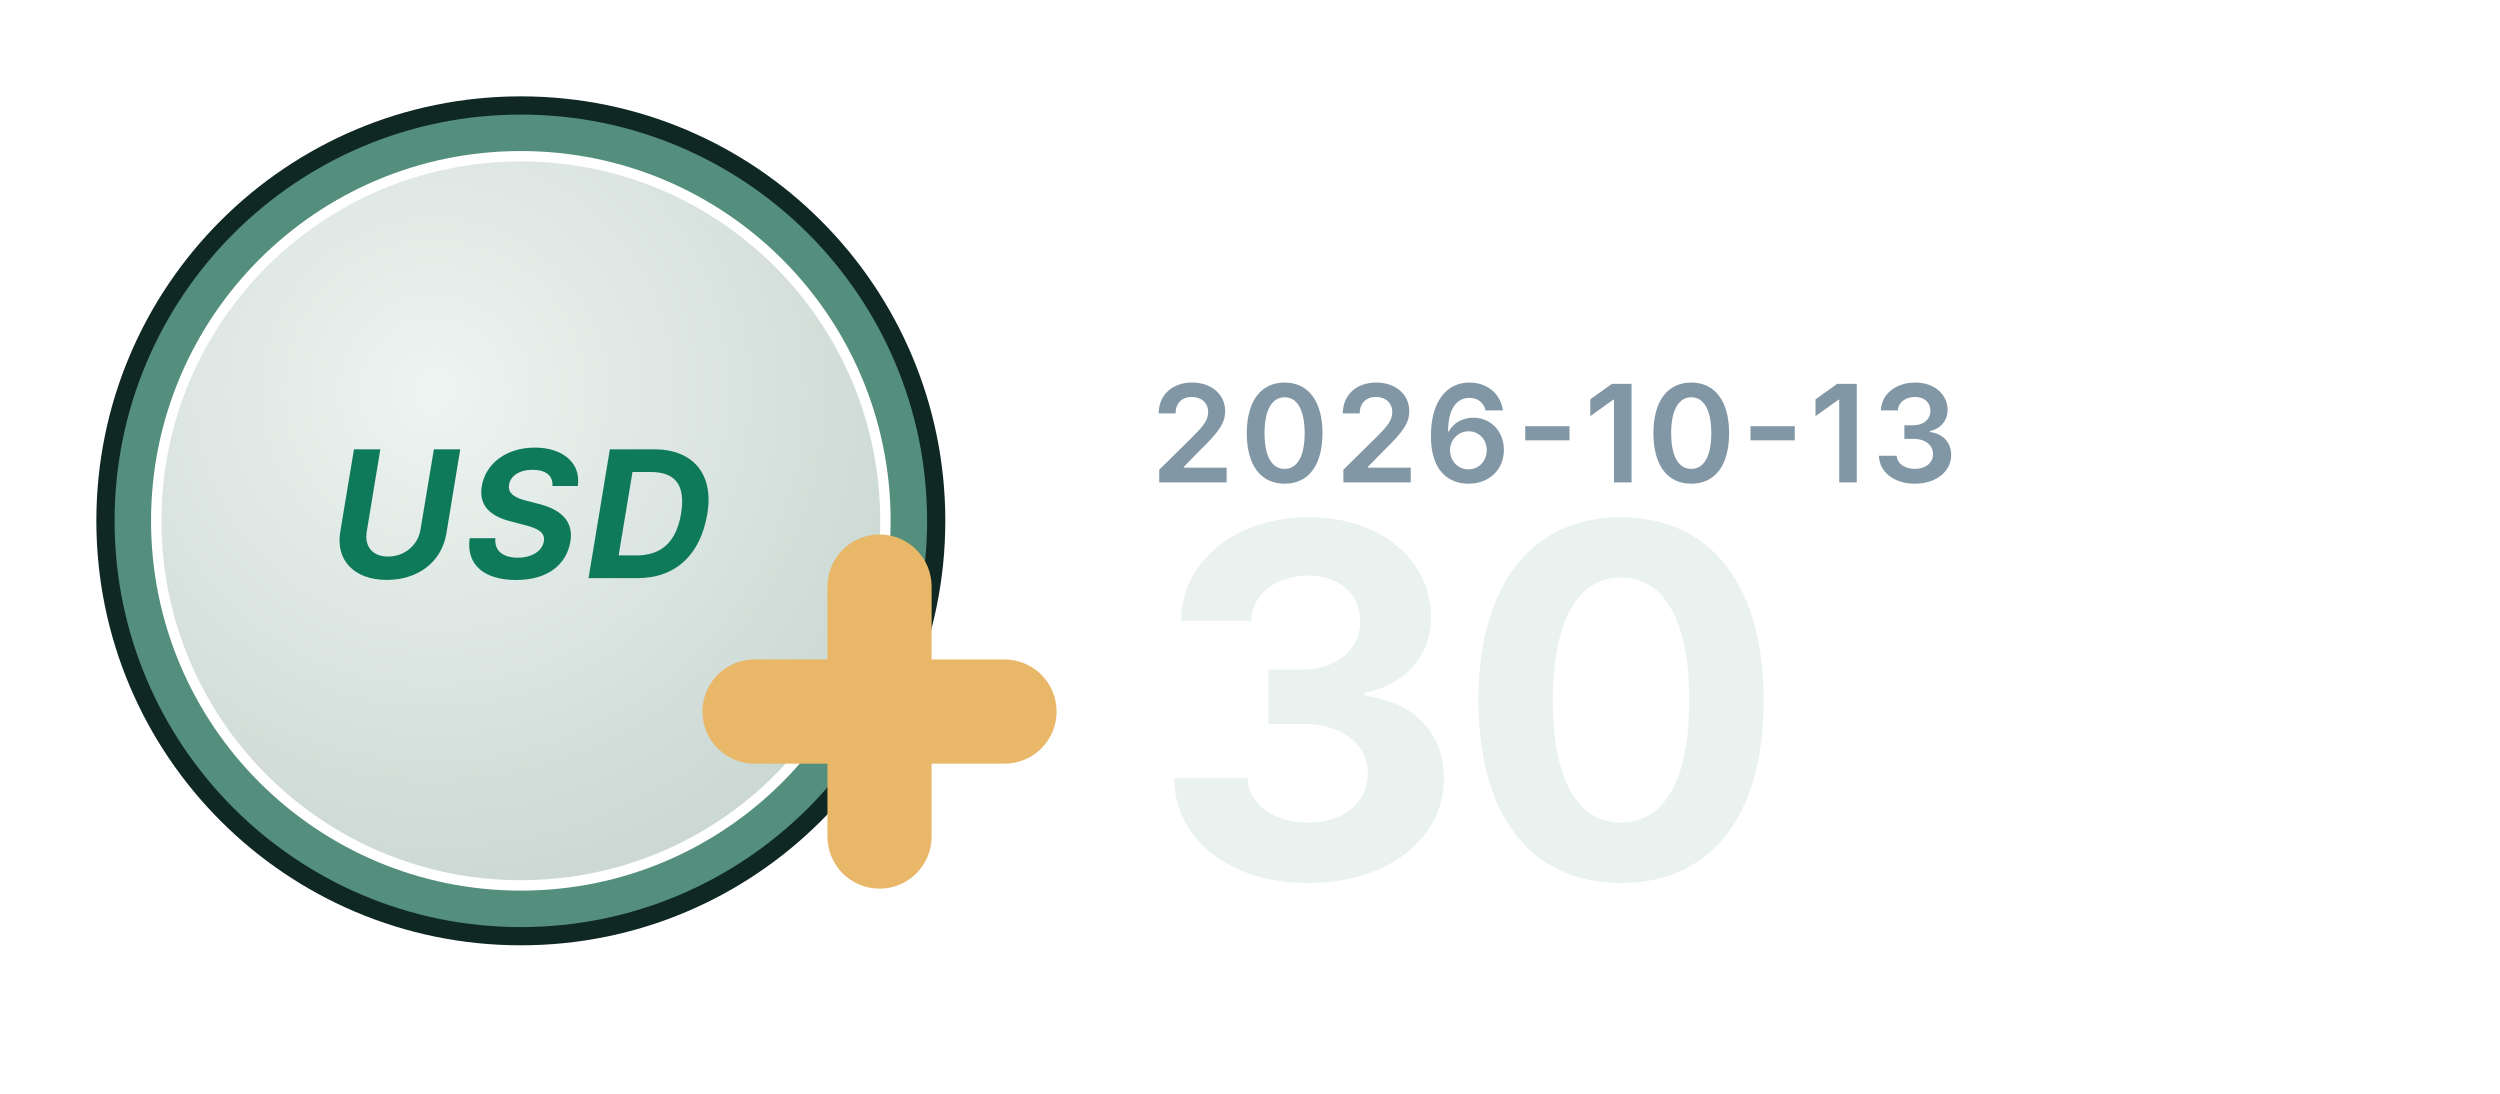
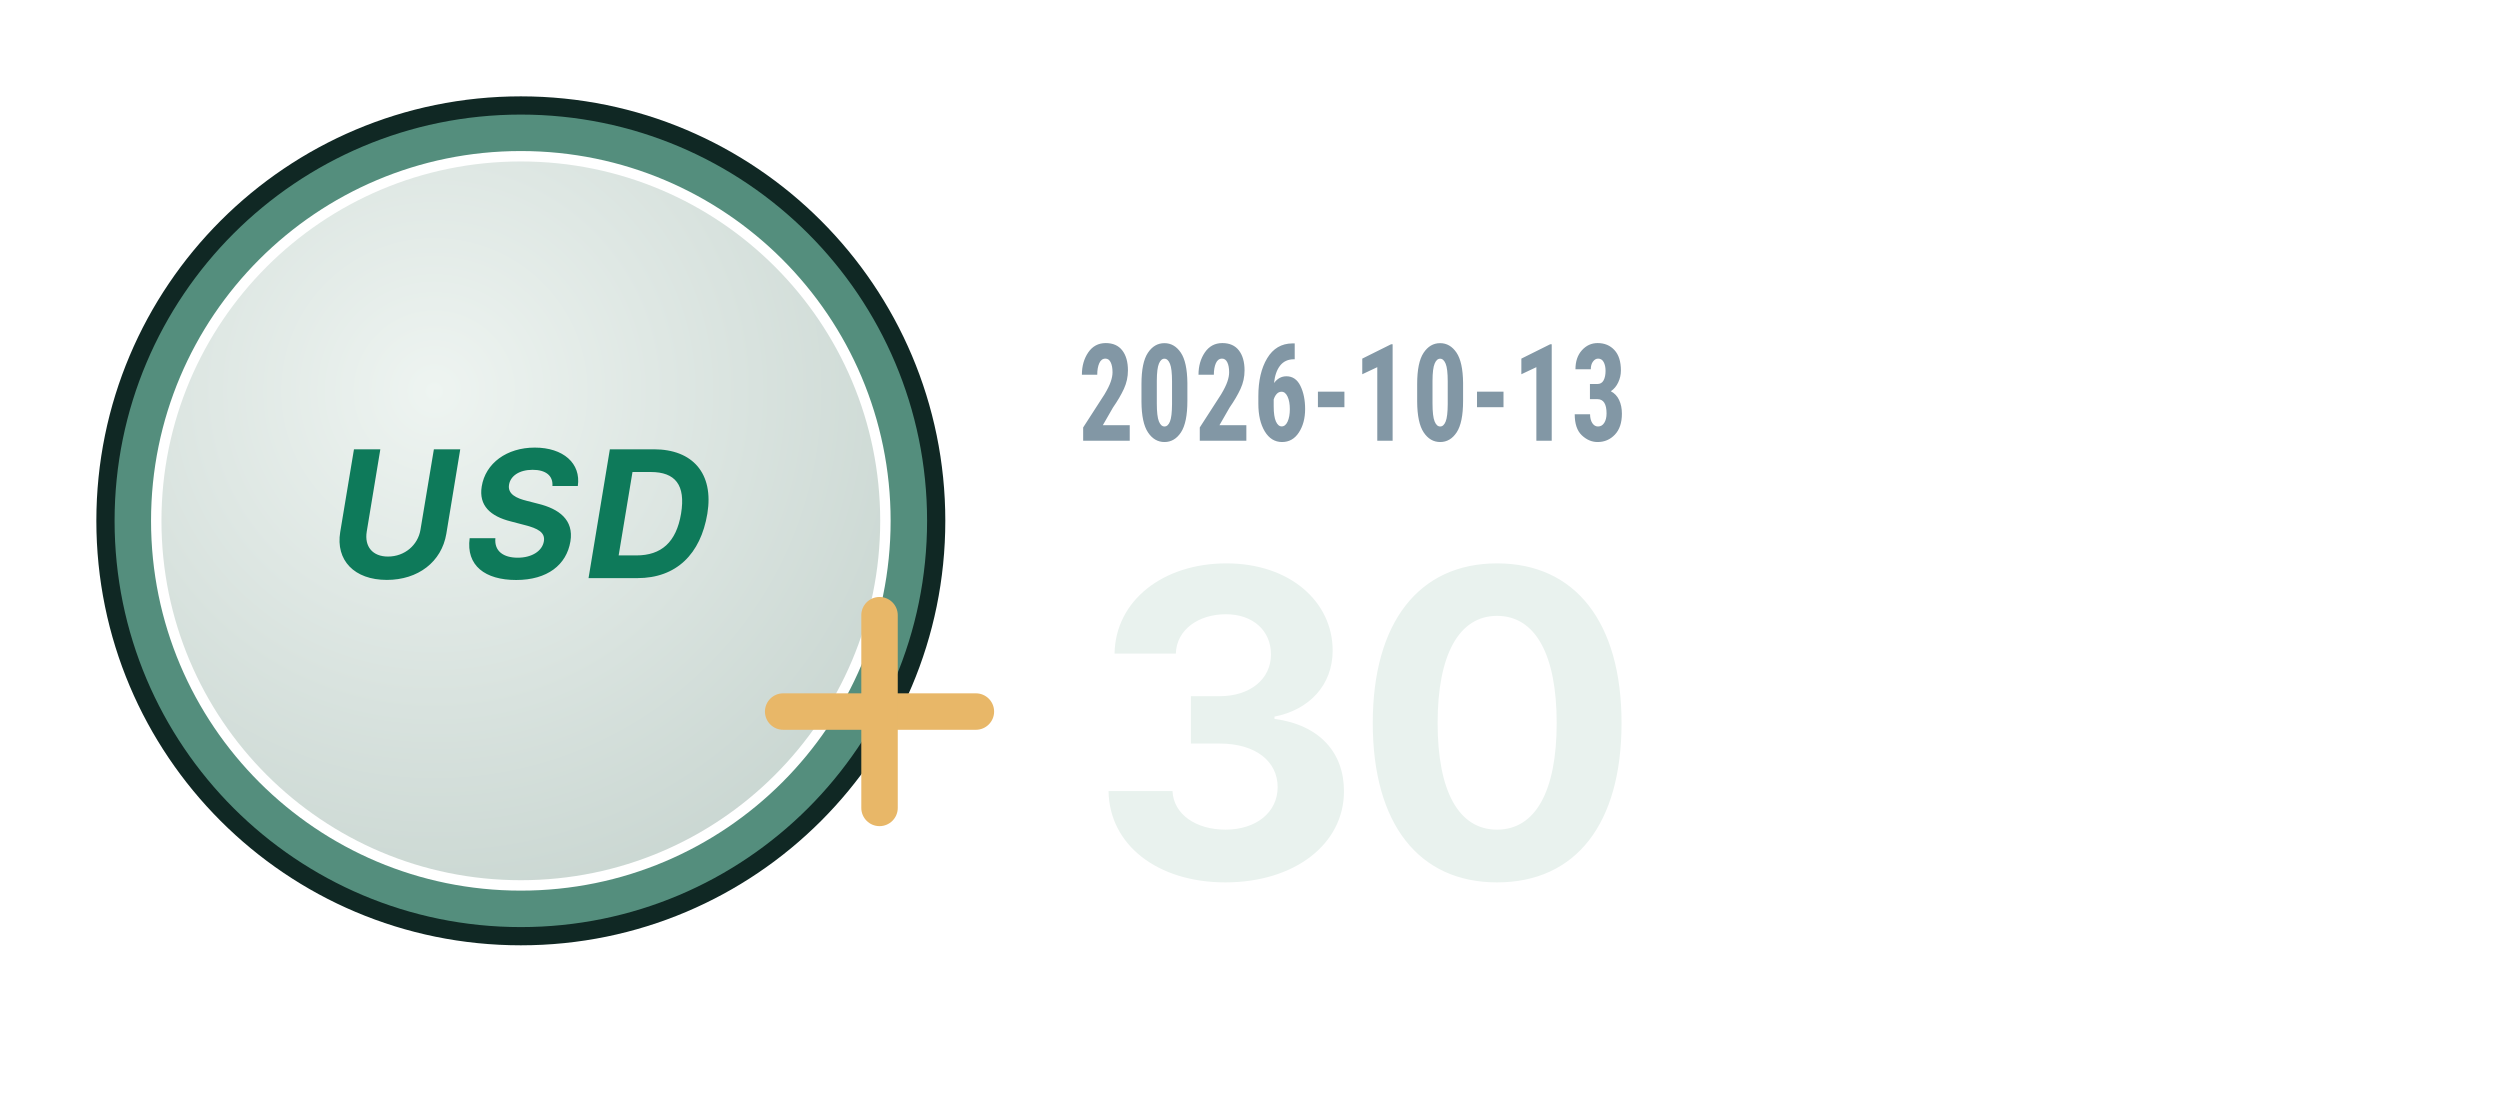
<svg xmlns="http://www.w3.org/2000/svg" viewBox="0 0 480 210">
  <defs>
-     <radialGradient id="panel-p30-light" cx="38%" cy="32%" r="75%">
+     <radialGradient id="panel-p30-A" cx="38%" cy="32%" r="75%">
      <stop offset="0%" stop-color="#eef4f1" />
      <stop offset="100%" stop-color="#c9d6d1" />
    </radialGradient>
  </defs>
  <g font-family="Inter, 'DejaVu Sans', Helvetica, Arial, sans-serif">
    <circle cx="100" cy="100" r="78" fill="none" stroke="#102824" stroke-width="7" />
    <circle cx="100" cy="100" r="74.5" fill="none" stroke="#548e7d" stroke-width="7" />
-     <circle cx="100" cy="100" r="69" fill="url(#panel-p30-light)" />
+     <circle cx="100" cy="100" r="69" fill="url(#panel-p30-A)" />
    <text x="100" y="111" text-anchor="middle" font-size="34" font-weight="700" font-style="italic" letter-spacing="1" fill="#0e7a5a">USD</text>
    <g transform="translate(168.87 136.62)">
-       <rect x="-34" y="-10.0" width="68" height="20" rx="10.0" fill="#e8b768" />
-       <rect x="-10.0" y="-34" width="20" height="68" rx="10.0" fill="#e8b768" />
+       <rect x="-22" y="-3.5" width="44" height="7" rx="3.5" fill="#e8b768" />
+       <rect x="-3.5" y="-22" width="7" height="44" rx="3.5" fill="#e8b768" />
    </g>
-     <text x="220.87" y="168.62" font-size="94" font-weight="700" letter-spacing="-2" fill="#e9f2ee" font-variant-numeric="tabular-nums">30</text>
-     <text x="220.87" y="92.62" font-size="26" font-weight="600" letter-spacing="1" fill="#8297a5" font-variant-numeric="tabular-nums">2026-10-13</text>
+     <text x="208.87" y="168.62" font-size="82" font-weight="700" letter-spacing="-2" fill="#e9f2ee" font-variant-numeric="tabular-nums">30</text>
+     <g transform="translate(259.71 84.62) scale(0.82 1)">
+       <text x="0" y="0" text-anchor="middle" font-family="'Inter Condensed', 'Roboto Condensed', 'Arial Narrow', Inter, 'DejaVu Sans', sans-serif" font-stretch="condensed" font-size="26" font-weight="600" letter-spacing="0.5" fill="#8297a5" font-variant-numeric="tabular-nums">2026-10-13</text>
+     </g>
  </g>
</svg>
